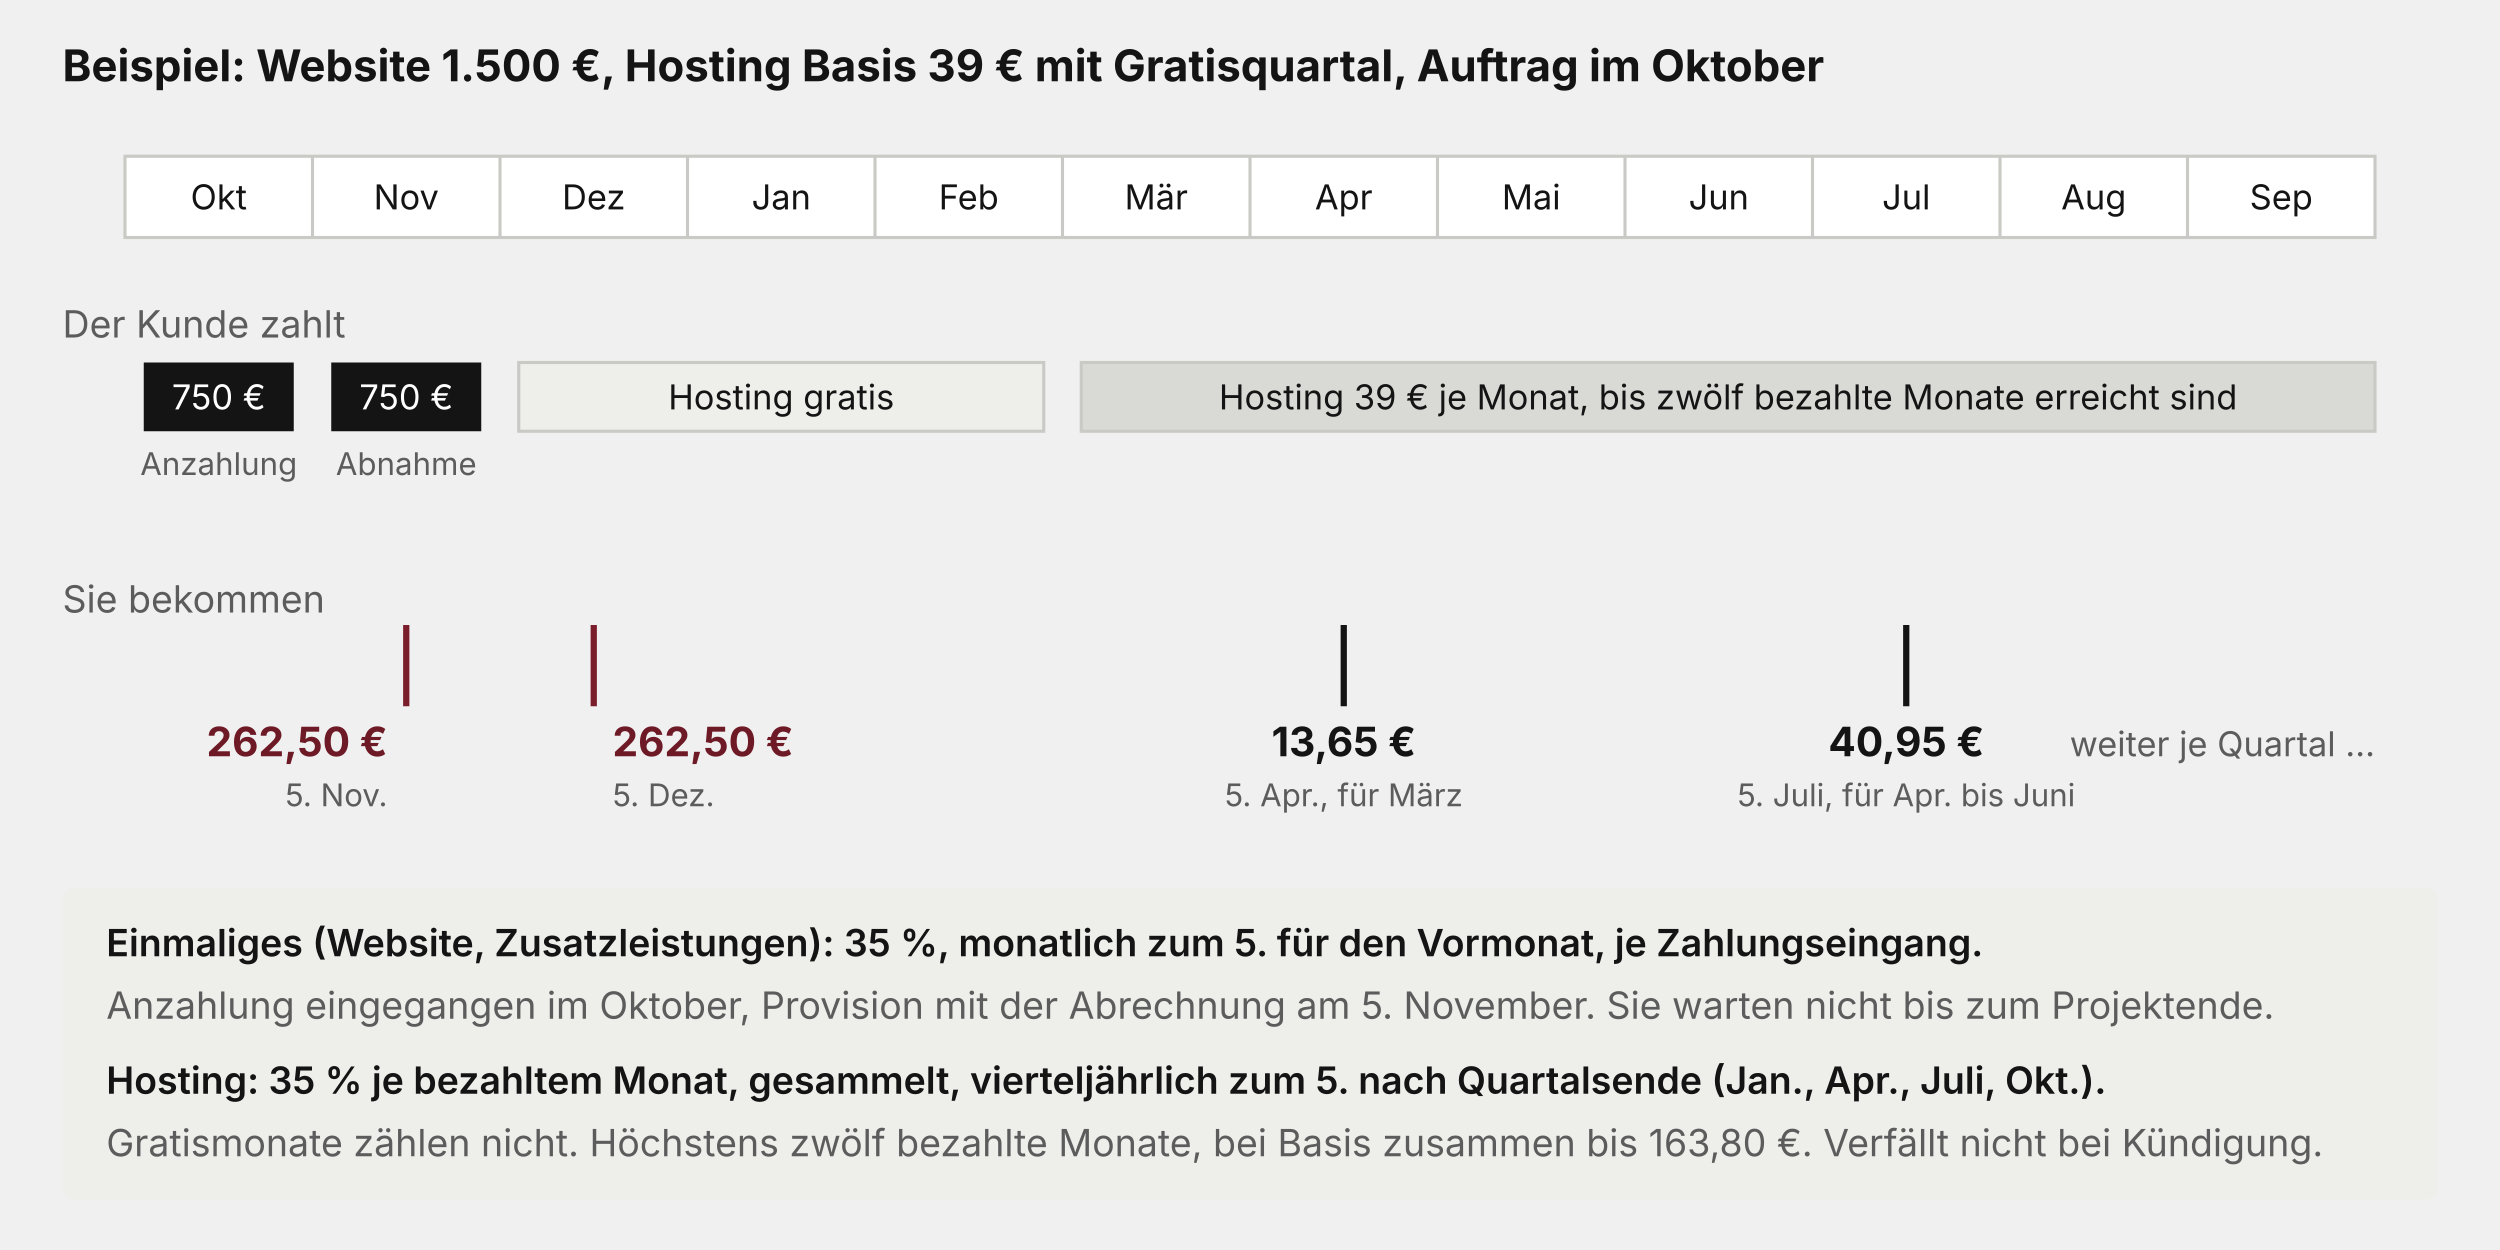
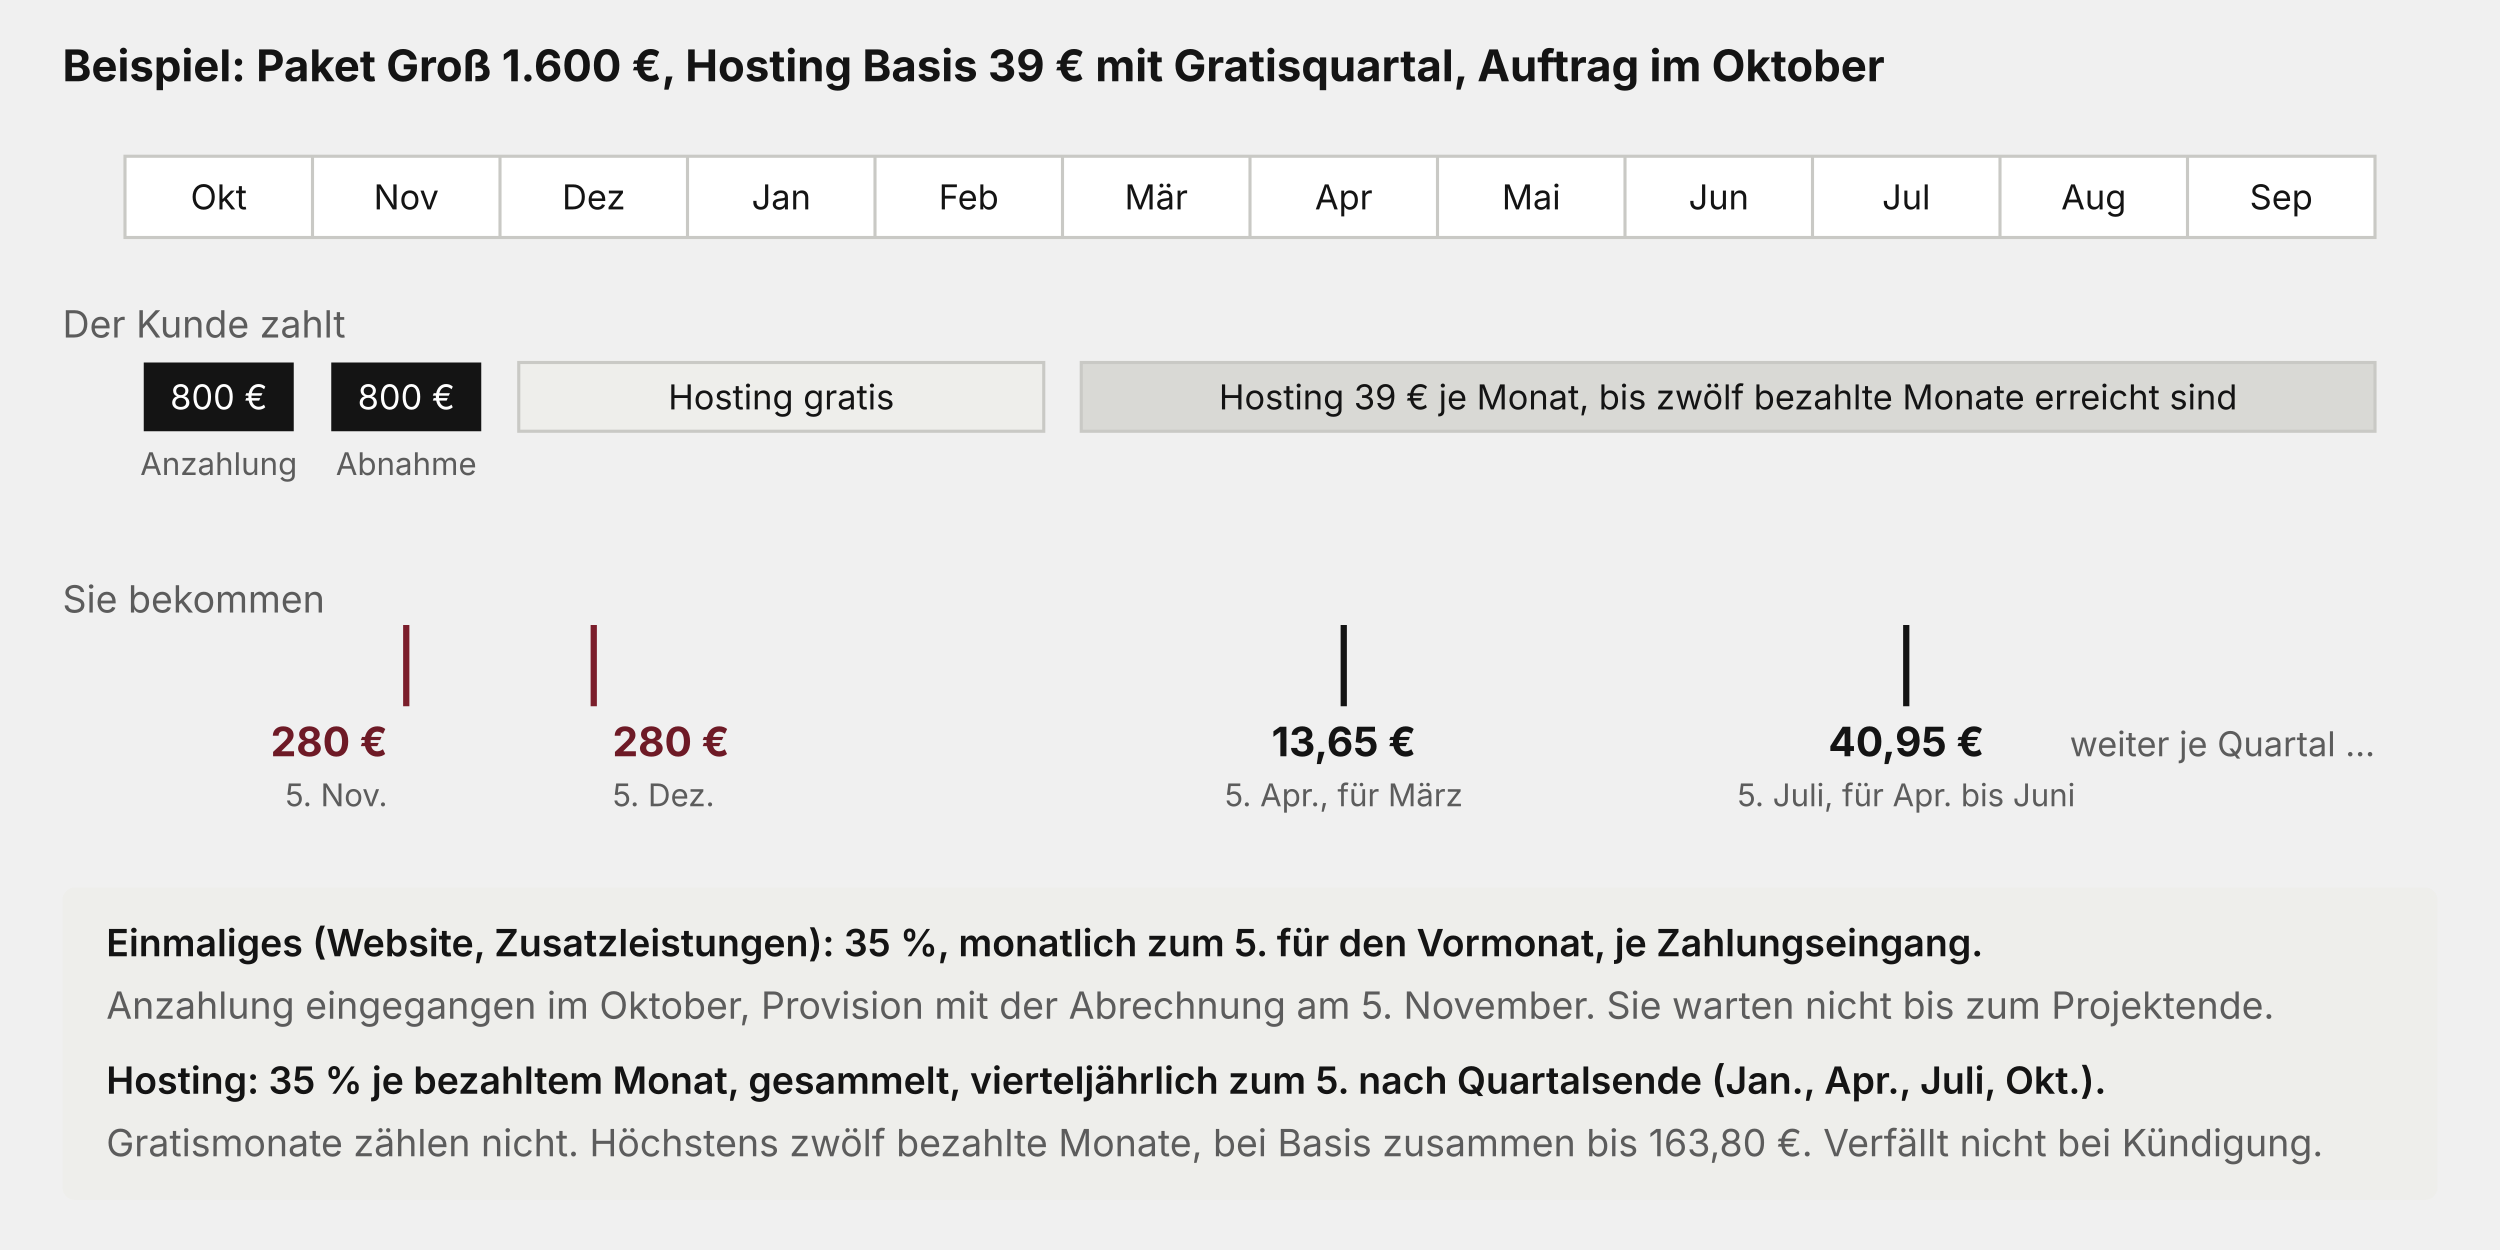
<svg xmlns="http://www.w3.org/2000/svg" viewBox="0 0 800 400" role="img" aria-labelledby="t d" font-family="Inter, system-ui, sans-serif" font-size="13" fill="#141414">
  <style>
    .h { font-family: "Space Grotesk", Inter, system-ui, sans-serif; font-weight: 700; }
    .m { fill: #5C5C5C; }
    .acc { fill: #6E1A26; }
  </style>
-   <text class="h" x="20" y="26" font-size="14">Beispiel: Website 1.500 €, Hosting Basis 39 € mit Gratisquartal, Auftrag im Oktober</text>
+   <text class="h" x="20" y="26" font-size="14">Beispiel: Paket Groß 1.600 €, Hosting Basis 39 € mit Gratisquartal, Auftrag im Oktober</text>
  <g font-size="11" text-anchor="middle">
    <rect x="40" y="50" width="720" height="26" fill="#FFFFFF" stroke="#C9C9C5" />
    <line x1="100" y1="50" x2="100" y2="76" stroke="#C9C9C5" />
    <line x1="160" y1="50" x2="160" y2="76" stroke="#C9C9C5" />
    <line x1="220" y1="50" x2="220" y2="76" stroke="#C9C9C5" />
    <line x1="280" y1="50" x2="280" y2="76" stroke="#C9C9C5" />
    <line x1="340" y1="50" x2="340" y2="76" stroke="#C9C9C5" />
    <line x1="400" y1="50" x2="400" y2="76" stroke="#C9C9C5" />
    <line x1="460" y1="50" x2="460" y2="76" stroke="#C9C9C5" />
    <line x1="520" y1="50" x2="520" y2="76" stroke="#C9C9C5" />
    <line x1="580" y1="50" x2="580" y2="76" stroke="#C9C9C5" />
    <line x1="640" y1="50" x2="640" y2="76" stroke="#C9C9C5" />
    <line x1="700" y1="50" x2="700" y2="76" stroke="#C9C9C5" />
    <text x="70" y="67">Okt</text>
    <text x="130" y="67">Nov</text>
    <text x="190" y="67">Dez</text>
    <text x="250" y="67">Jan</text>
    <text x="310" y="67">Feb</text>
    <text x="370" y="67">Mär</text>
    <text x="430" y="67">Apr</text>
    <text x="490" y="67">Mai</text>
    <text x="550" y="67">Jun</text>
    <text x="610" y="67">Jul</text>
    <text x="670" y="67">Aug</text>
    <text x="730" y="67">Sep</text>
  </g>
  <text class="m" x="20" y="108" font-size="12">Der Kunde zahlt</text>
  <g font-size="11">
    <rect x="46" y="116" width="48" height="22" fill="#141414" />
-     <text x="70" y="131" text-anchor="middle" fill="#FFFFFF">750 €</text>
+     <text x="70" y="131" text-anchor="middle" fill="#FFFFFF">800 €</text>
    <text class="m" x="70" y="152" text-anchor="middle" font-size="10">Anzahlung</text>
    <rect x="106" y="116" width="48" height="22" fill="#141414" />
-     <text x="130" y="131" text-anchor="middle" fill="#FFFFFF">750 €</text>
+     <text x="130" y="131" text-anchor="middle" fill="#FFFFFF">800 €</text>
    <text class="m" x="130" y="152" text-anchor="middle" font-size="10">Abnahme</text>
    <rect x="166" y="116" width="168" height="22" fill="#EEEEEB" stroke="#C9C9C5" />
    <text x="250" y="131" text-anchor="middle">Hosting gratis</text>
    <rect x="346" y="116" width="414" height="22" fill="#D9D9D5" stroke="#C9C9C5" />
    <text x="553" y="131" text-anchor="middle">Hosting 39 € je Monat, bis zwölf bezahlte Monate erreicht sind</text>
  </g>
  <text class="m" x="20" y="196" font-size="12">Sie bekommen</text>
  <g font-size="11">
    <line x1="130" y1="200" x2="130" y2="226" stroke="#7B1E2B" stroke-width="2" />
-     <text class="h acc" x="124" y="242" text-anchor="end" font-size="13">262,50 €</text>
+     <text class="h acc" x="124" y="242" text-anchor="end" font-size="13">280 €</text>
    <text class="m" x="124" y="258" text-anchor="end" font-size="10">5. Nov.</text>
    <line x1="190" y1="200" x2="190" y2="226" stroke="#7B1E2B" stroke-width="2" />
-     <text class="h acc" x="196" y="242" font-size="13">262,50 €</text>
+     <text class="h acc" x="196" y="242" font-size="13">280 €</text>
    <text class="m" x="196" y="258" font-size="10">5. Dez.</text>
    <line x1="430" y1="200" x2="430" y2="226" stroke="#141414" stroke-width="2" />
    <text class="h" x="430" y="242" text-anchor="middle" font-size="13">13,65 €</text>
    <text class="m" x="430" y="258" text-anchor="middle" font-size="10">5. Apr., für März</text>
    <line x1="610" y1="200" x2="610" y2="226" stroke="#141414" stroke-width="2" />
    <text class="h" x="610" y="242" text-anchor="middle" font-size="13">40,95 €</text>
    <text class="m" x="610" y="258" text-anchor="middle" font-size="10">5. Juli, für Apr. bis Juni</text>
    <text class="m" x="760" y="242" text-anchor="end" font-size="11">weiter je Quartal ...</text>
  </g>
  <g font-size="12">
    <rect x="20" y="284" width="760" height="100" rx="4" fill="#EEEEEB" />
    <text x="34" y="306" font-weight="600">Einmaliges (Website, Zusatzleistungen): 35 %, monatlich zum 5. für den Vormonat, je Zahlungseingang.</text>
    <text class="m" x="34" y="326">Anzahlung eingegangen im Oktober, Provision mit der Abrechnung am 5. November. Sie warten nicht bis zum Projektende.</text>
    <text x="34" y="350" font-weight="600">Hosting: 35 % je bezahltem Monat, gesammelt, vierteljährlich zum 5. nach Quartalsende (Jan., Apr., Juli, Okt.).</text>
    <text class="m" x="34" y="370">Gratismonate zählen nicht. Höchstens zwölf bezahlte Monate, bei Basis zusammen bis 163,80 €. Verfällt nicht bei Kündigung.</text>
  </g>
</svg>
